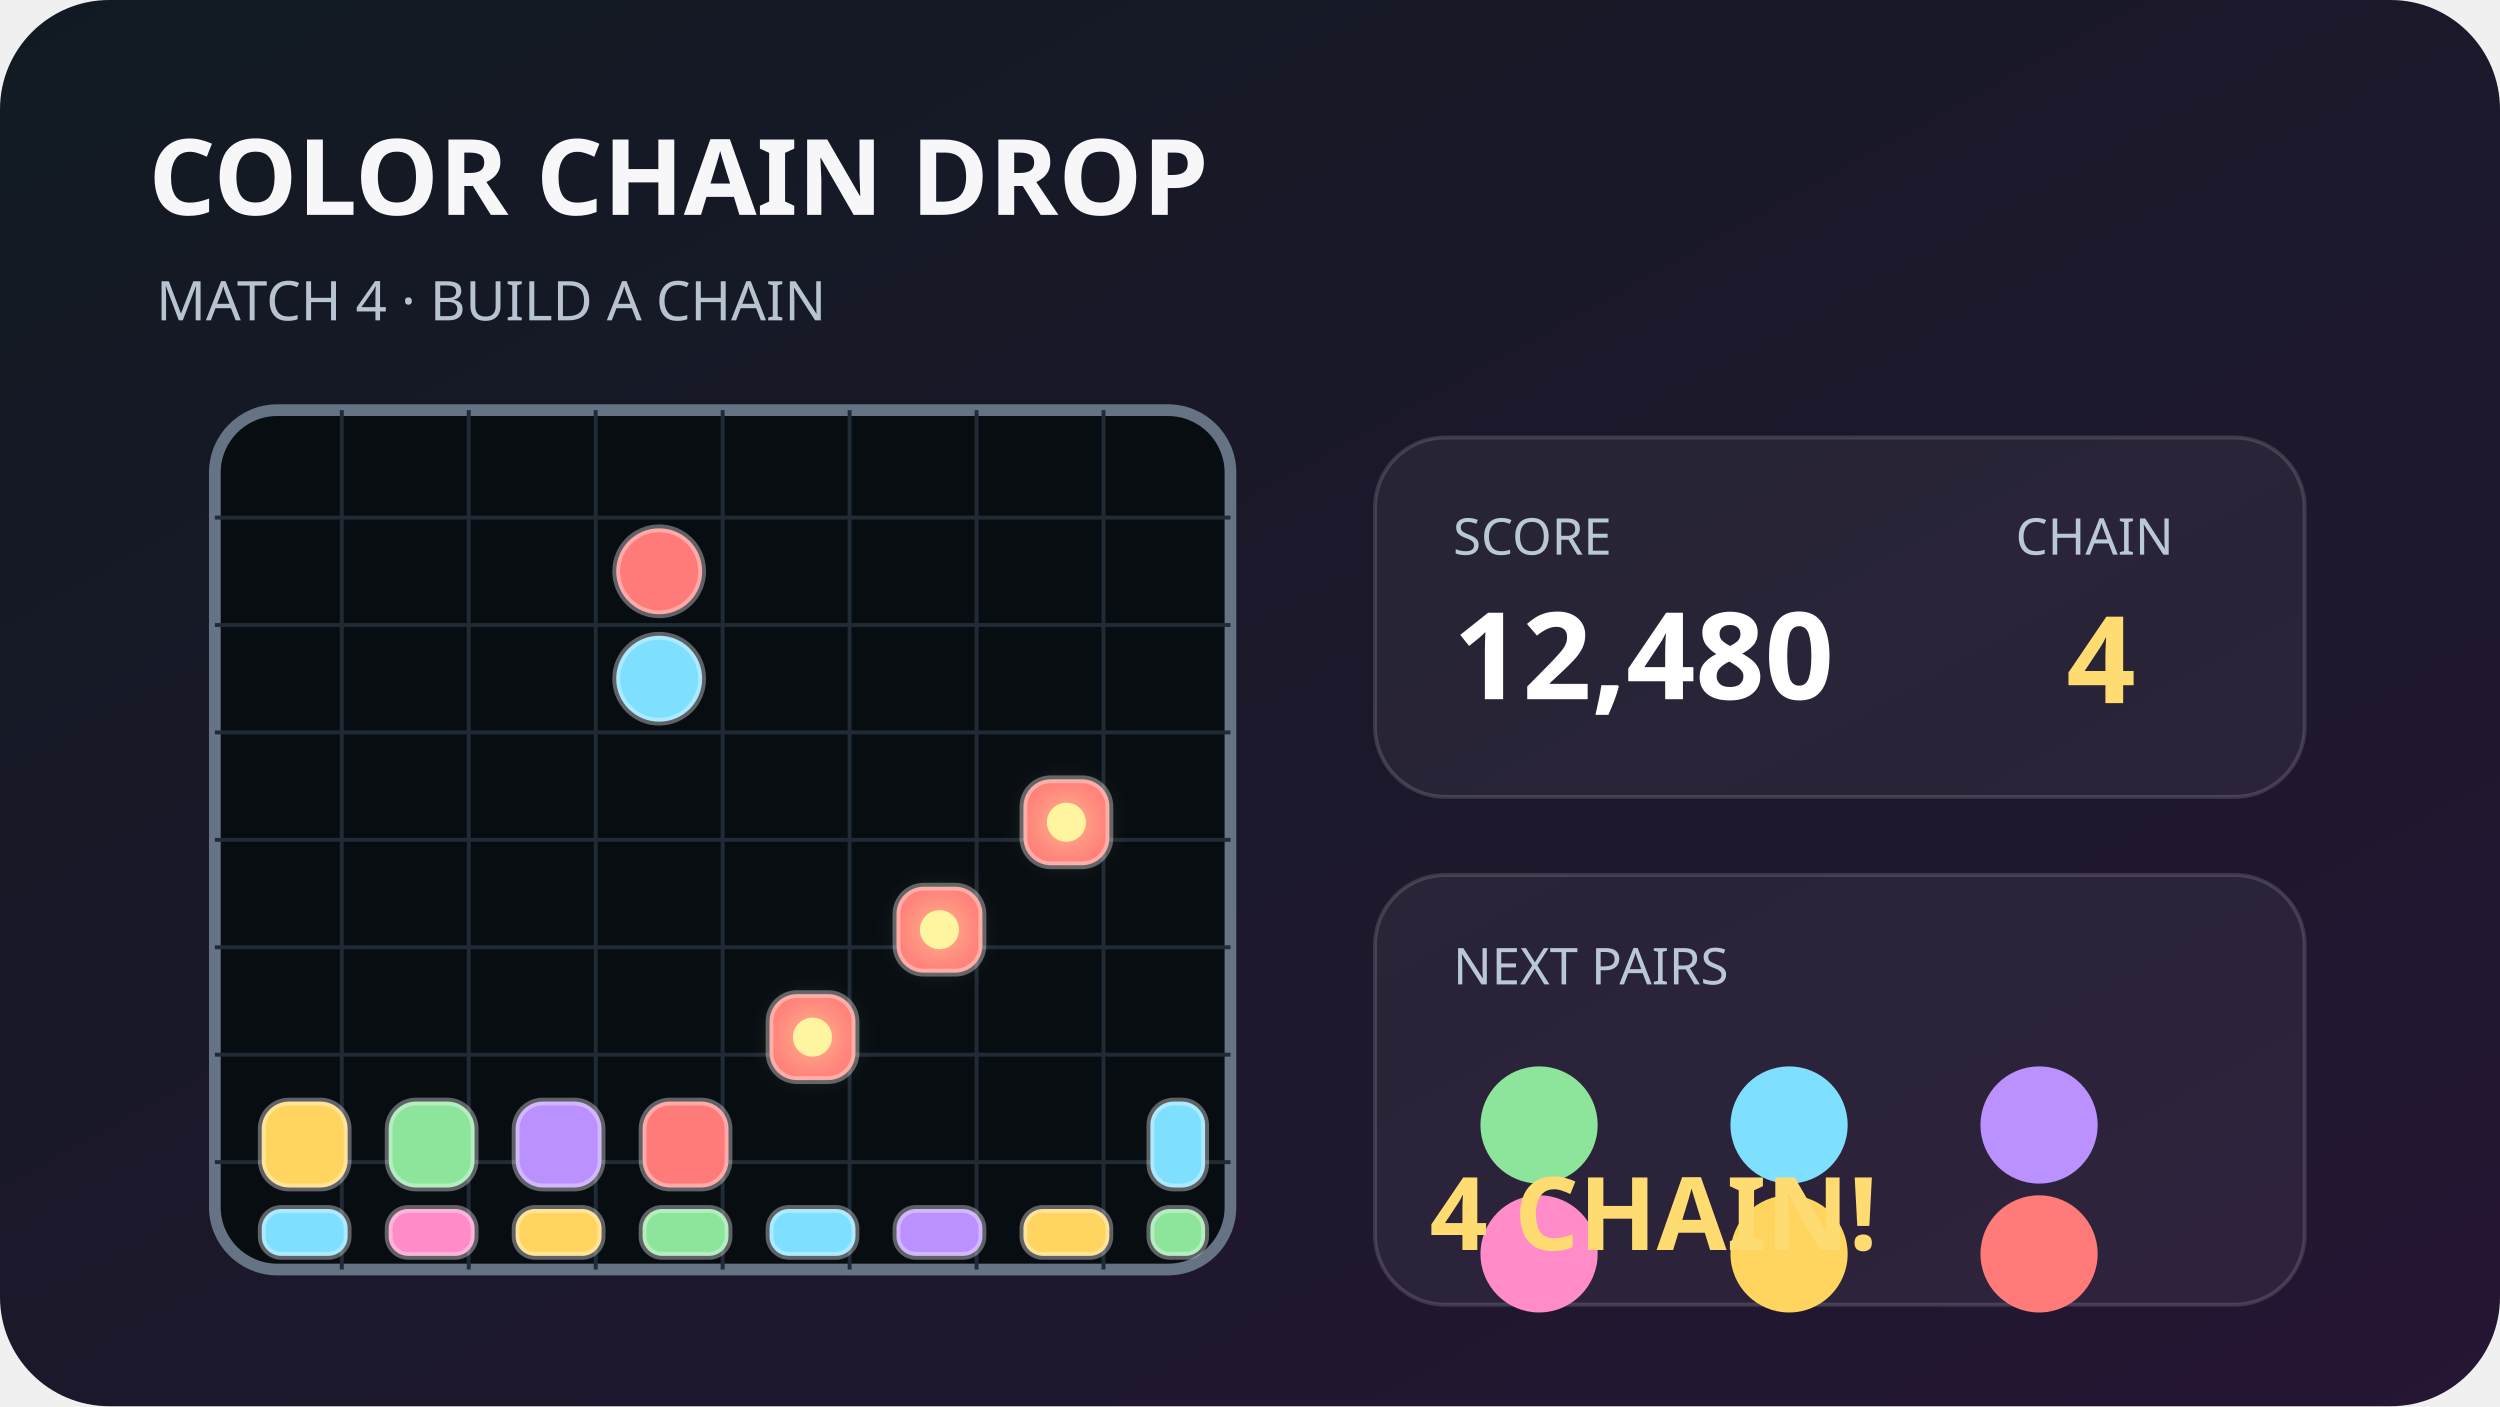
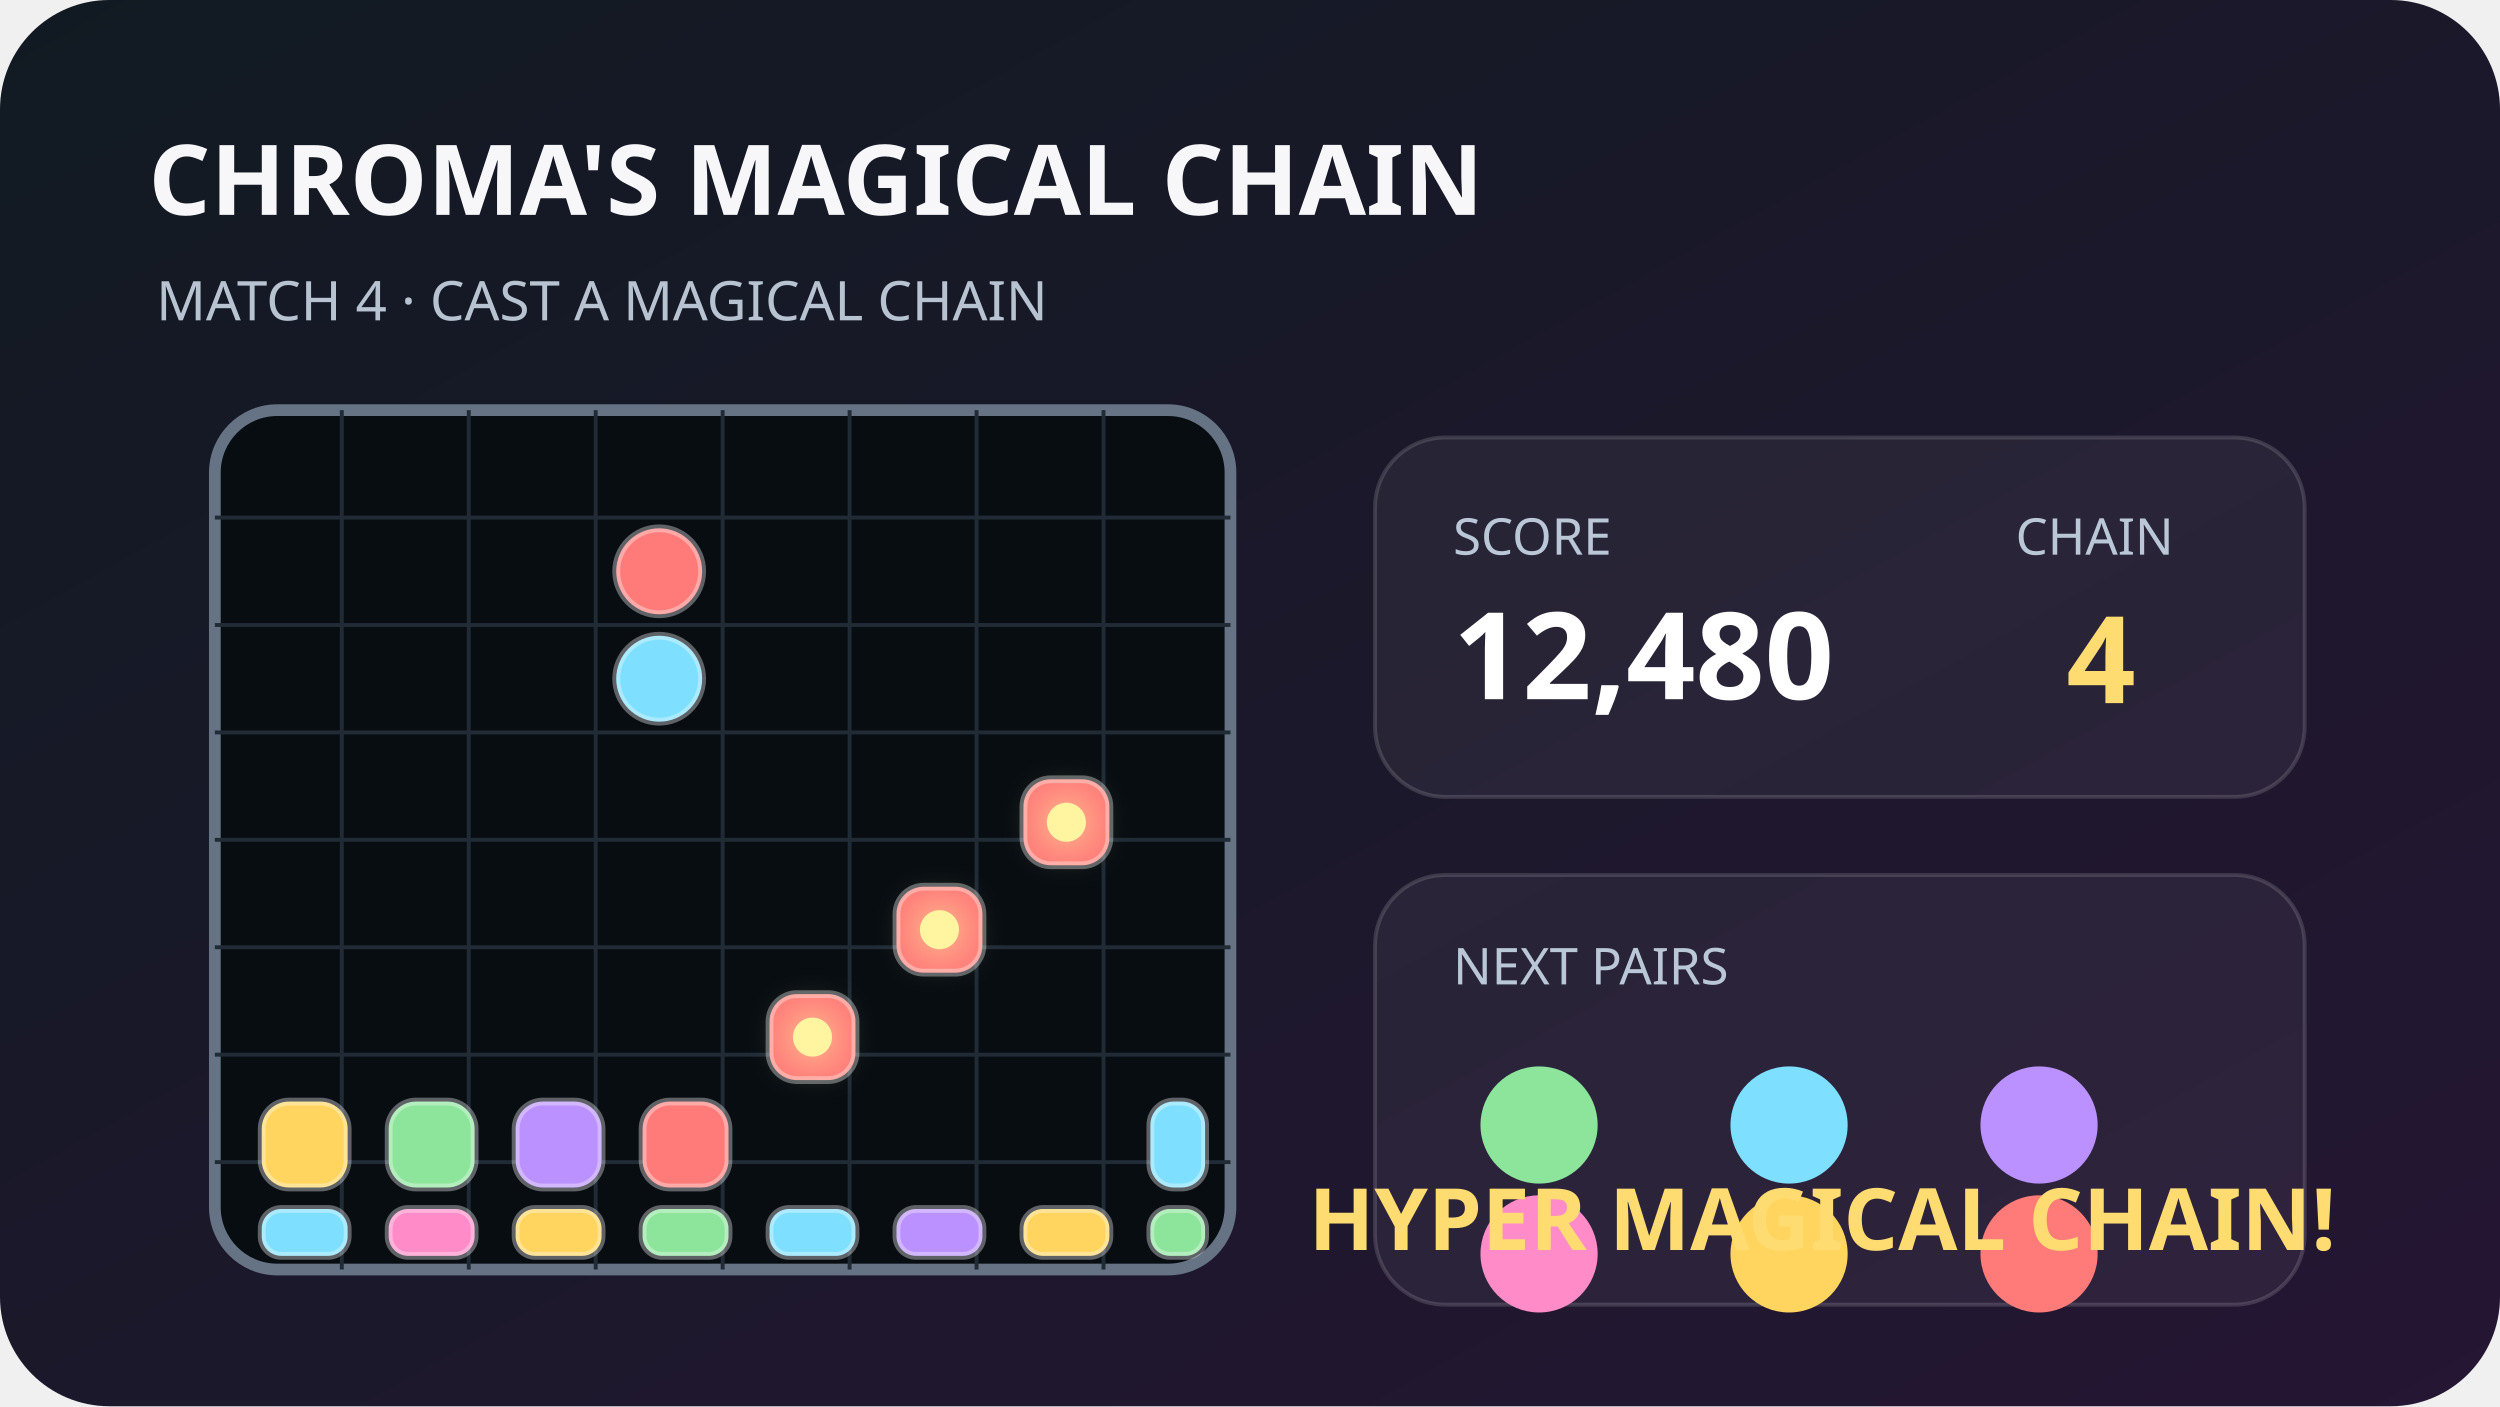
<svg xmlns="http://www.w3.org/2000/svg" viewBox="0 0 640 360" role="img" aria-labelledby="title description">
  <defs>
    <linearGradient id="bg" x1="0" y1="0" x2="1" y2="1">
      <stop offset="0" stop-color="#111a22" />
      <stop offset="1" stop-color="#251633" />
    </linearGradient>
    <filter id="glow" x="-40%" y="-40%" width="180%" height="180%">
      <feGaussianBlur stdDeviation="5" result="blur" />
      <feMerge>
        <feMergeNode in="blur" />
        <feMergeNode in="SourceGraphic" />
      </feMerge>
    </filter>
  </defs>
  <rect width="640" height="360" rx="28" fill="url(#bg)" />
-   <text x="38" y="55" fill="#f7f7fa" font-family="system-ui,sans-serif" font-size="27" font-weight="800">COLOR CHAIN DROP</text>
-   <text x="40" y="82" fill="#b8c3d1" font-family="system-ui,sans-serif" font-size="14">MATCH 4 · BUILD A CHAIN</text>
+   <text x="38" y="55" fill="#f7f7fa" font-family="system-ui,sans-serif" font-size="25" font-weight="800">CHROMA'S MAGICAL CHAIN</text>
+   <text x="40" y="82" fill="#b8c3d1" font-family="system-ui,sans-serif" font-size="14">MATCH 4 · CAST A MAGICAL CHAIN</text>
  <g transform="translate(55 105)">
    <rect width="260" height="220" rx="16" fill="#080d12" stroke="#657384" stroke-width="3" />
    <g stroke="#202b36" stroke-width="1">
      <path d="M32.5 0v220M65 0v220M97.5 0v220M130 0v220M162.5 0v220M195 0v220M227.5 0v220" />
      <path d="M0 27.5h260M0 55h260M0 82.5h260M0 110h260M0 137.5h260M0 165h260M0 192.5h260" />
    </g>
    <g stroke="#fff" stroke-opacity=".35" stroke-width="2">
      <circle cx="113.75" cy="41.25" r="11" fill="#ff7b79" />
      <circle cx="113.75" cy="68.75" r="11" fill="#7fdfff" />
      <rect x="12" y="177" width="22" height="22" rx="7" fill="#ffd45f" />
      <rect x="44.5" y="177" width="22" height="22" rx="7" fill="#8ce59b" />
      <rect x="77" y="177" width="22" height="22" rx="7" fill="#ba91ff" />
      <rect x="109.5" y="177" width="22" height="22" rx="7" fill="#ff7b79" />
      <rect x="142" y="149.5" width="22" height="22" rx="7" fill="#ff7b79" />
      <rect x="174.5" y="122" width="22" height="22" rx="7" fill="#ff7b79" />
      <rect x="207" y="94.5" width="22" height="22" rx="7" fill="#ff7b79" />
      <rect x="239.5" y="177" width="14" height="22" rx="6" fill="#7fdfff" />
      <rect x="12" y="204.5" width="22" height="12" rx="5" fill="#7fdfff" />
      <rect x="44.5" y="204.5" width="22" height="12" rx="5" fill="#ff8bc8" />
      <rect x="77" y="204.5" width="22" height="12" rx="5" fill="#ffd45f" />
      <rect x="109.5" y="204.5" width="22" height="12" rx="5" fill="#8ce59b" />
      <rect x="142" y="204.5" width="22" height="12" rx="5" fill="#7fdfff" />
      <rect x="174.5" y="204.5" width="22" height="12" rx="5" fill="#ba91ff" />
      <rect x="207" y="204.5" width="22" height="12" rx="5" fill="#ffd45f" />
      <rect x="239.5" y="204.5" width="14" height="12" rx="5" fill="#8ce59b" />
    </g>
    <g filter="url(#glow)" fill="#fff4a0">
      <circle cx="153" cy="160.5" r="5" />
      <circle cx="185.5" cy="133" r="5" />
      <circle cx="218" cy="105.5" r="5" />
    </g>
  </g>
  <g transform="translate(352 112)" font-family="system-ui,sans-serif">
    <rect width="238" height="92" rx="18" fill="#ffffff0d" stroke="#ffffff24" />
    <text x="20" y="30" fill="#bac7d6" font-size="13">SCORE</text>
    <text x="20" y="67" fill="#fff" font-size="31" font-weight="800">12,480</text>
    <text x="164" y="30" fill="#bac7d6" font-size="13">CHAIN</text>
    <text x="177" y="68" fill="#ffdc72" font-size="31" font-weight="900">4</text>
    <rect y="112" width="238" height="110" rx="18" fill="#ffffff0d" stroke="#ffffff24" />
    <text x="20" y="140" fill="#bac7d6" font-size="13">NEXT PAIRS</text>
    <g transform="translate(24 158)">
      <circle cx="18" cy="18" r="15" fill="#8ce59b" />
      <circle cx="18" cy="51" r="15" fill="#ff8bc8" />
    </g>
    <g transform="translate(88 158)">
      <circle cx="18" cy="18" r="15" fill="#7fdfff" />
      <circle cx="18" cy="51" r="15" fill="#ffd45f" />
    </g>
    <g transform="translate(152 158)">
      <circle cx="18" cy="18" r="15" fill="#ba91ff" />
      <circle cx="18" cy="51" r="15" fill="#ff7b79" />
    </g>
  </g>
-   <text x="366" y="320" fill="#ffdc72" font-family="system-ui,sans-serif" font-size="26" font-weight="900">4 CHAIN!</text>
+   <text x="335" y="320" fill="#ffdc72" font-family="system-ui,sans-serif" font-size="22" font-weight="900">HYPER MAGICAL CHAIN!</text>
</svg>
